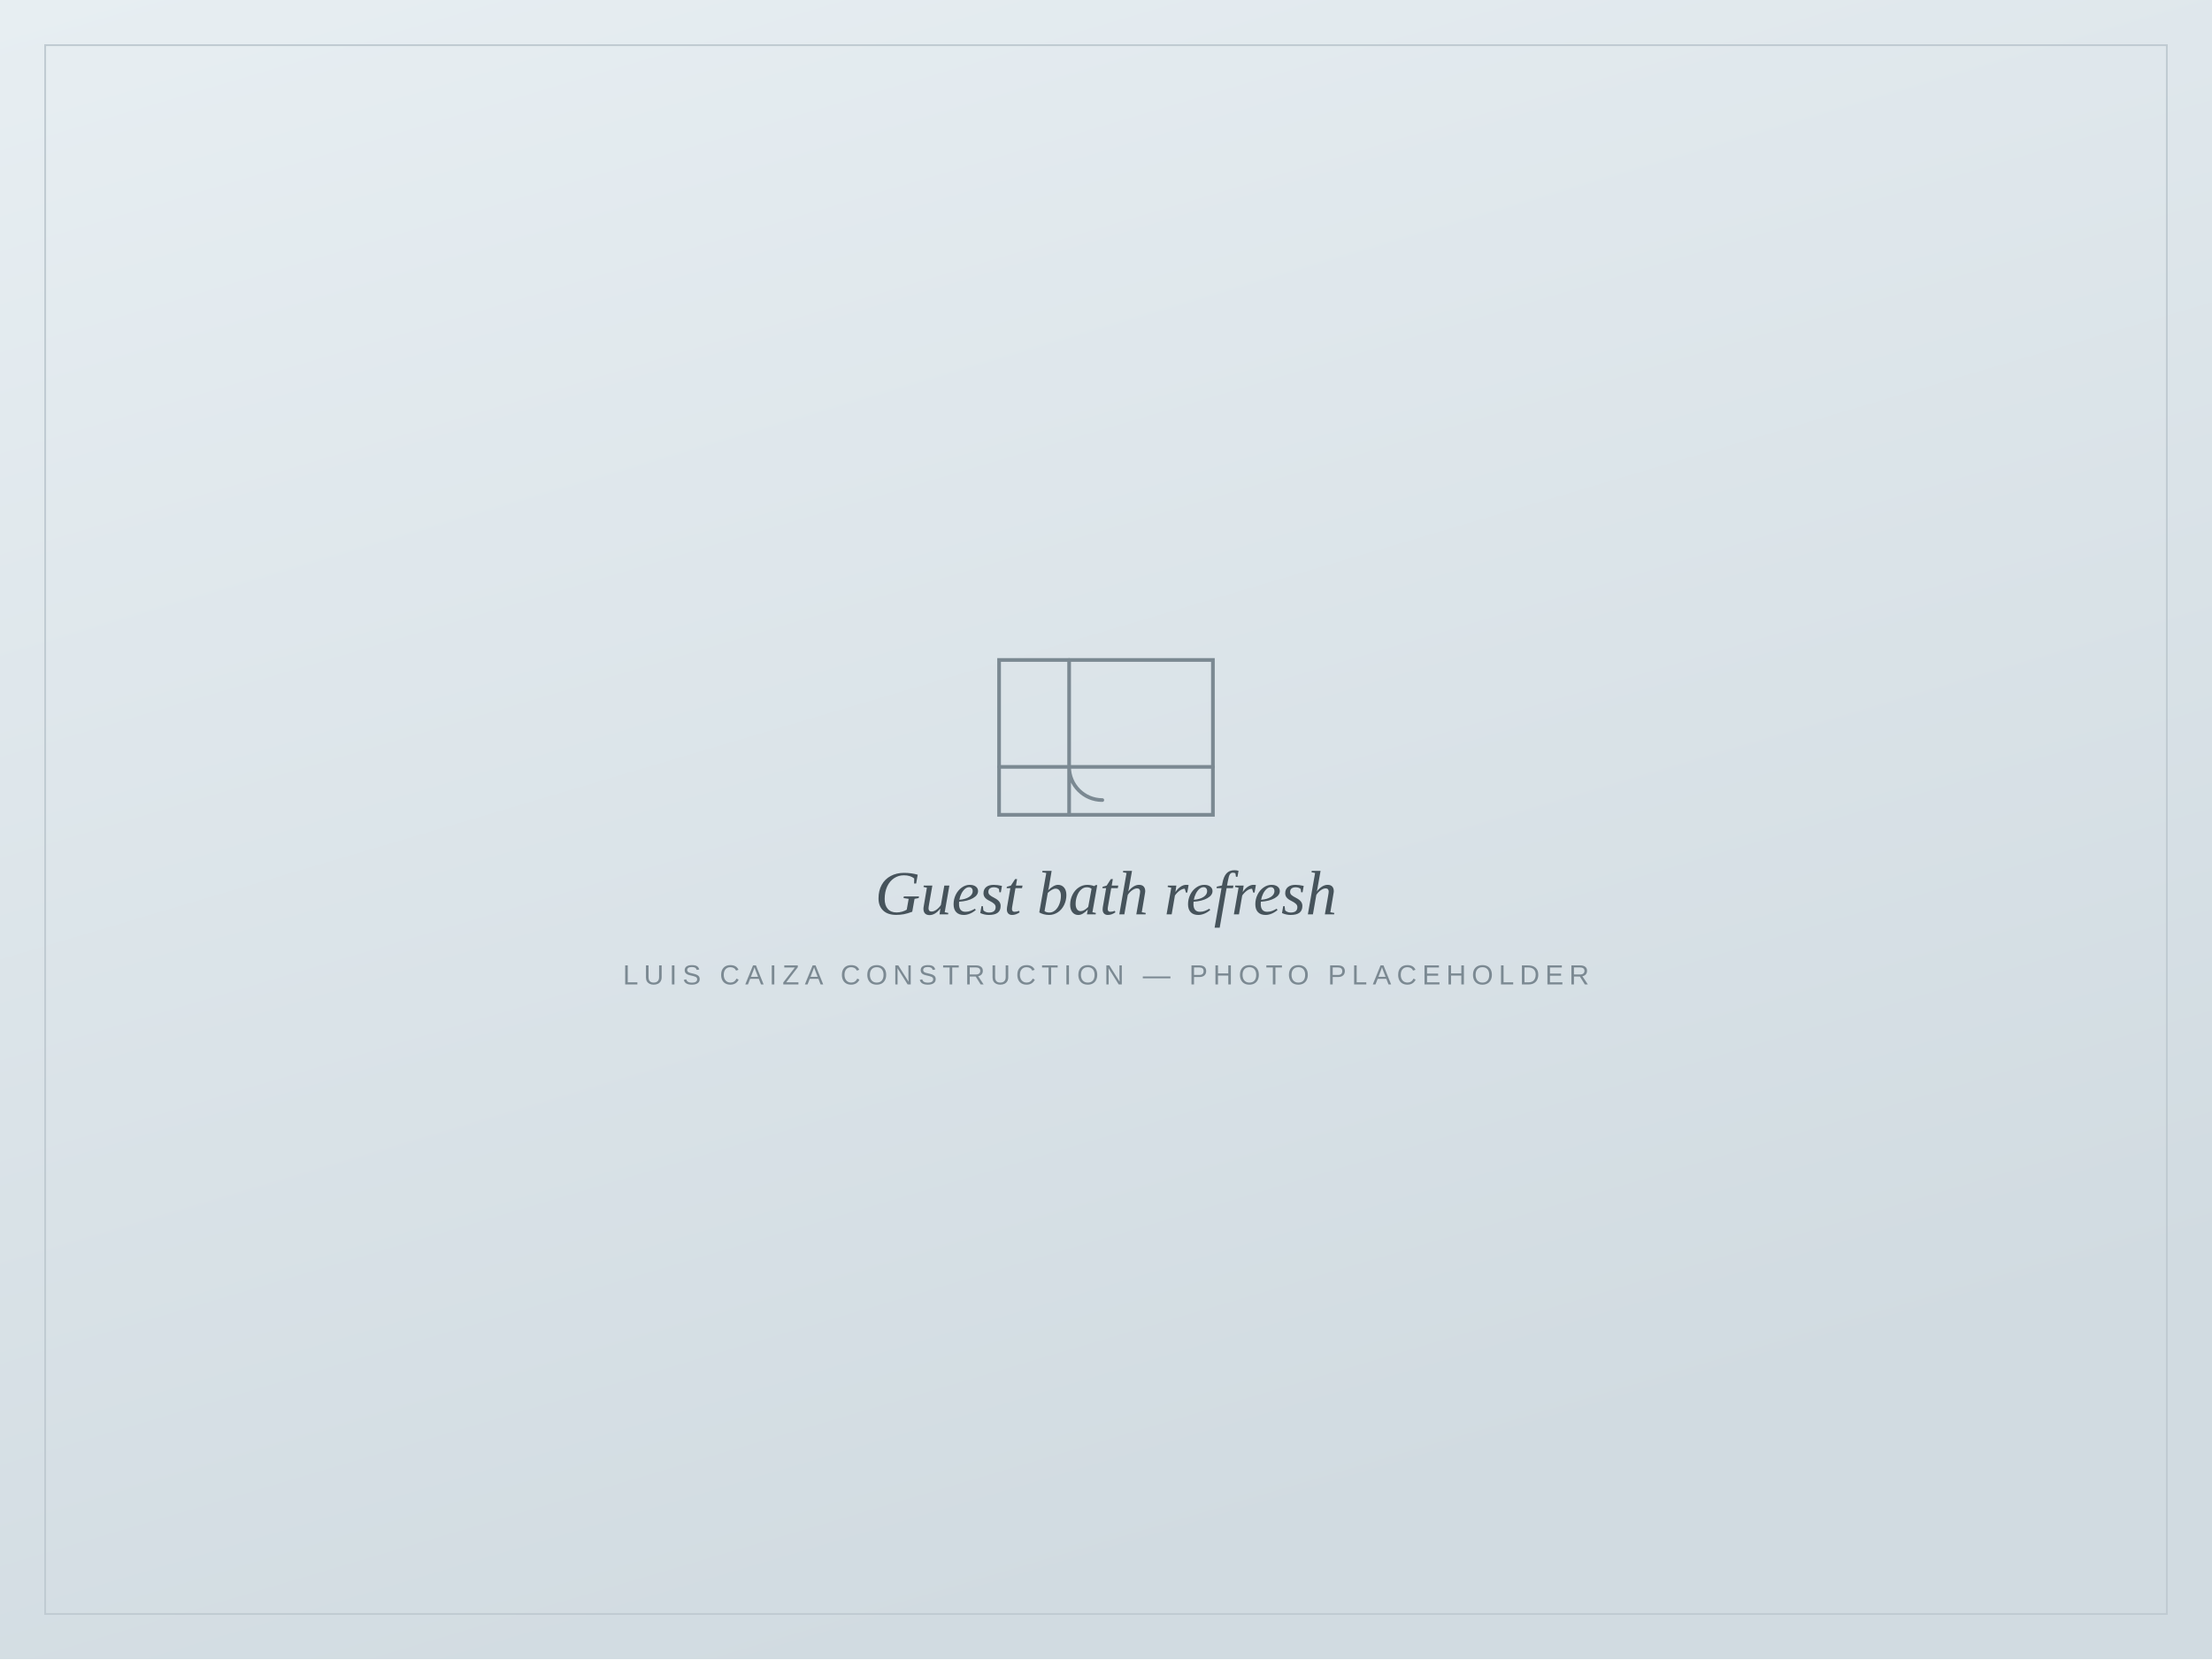
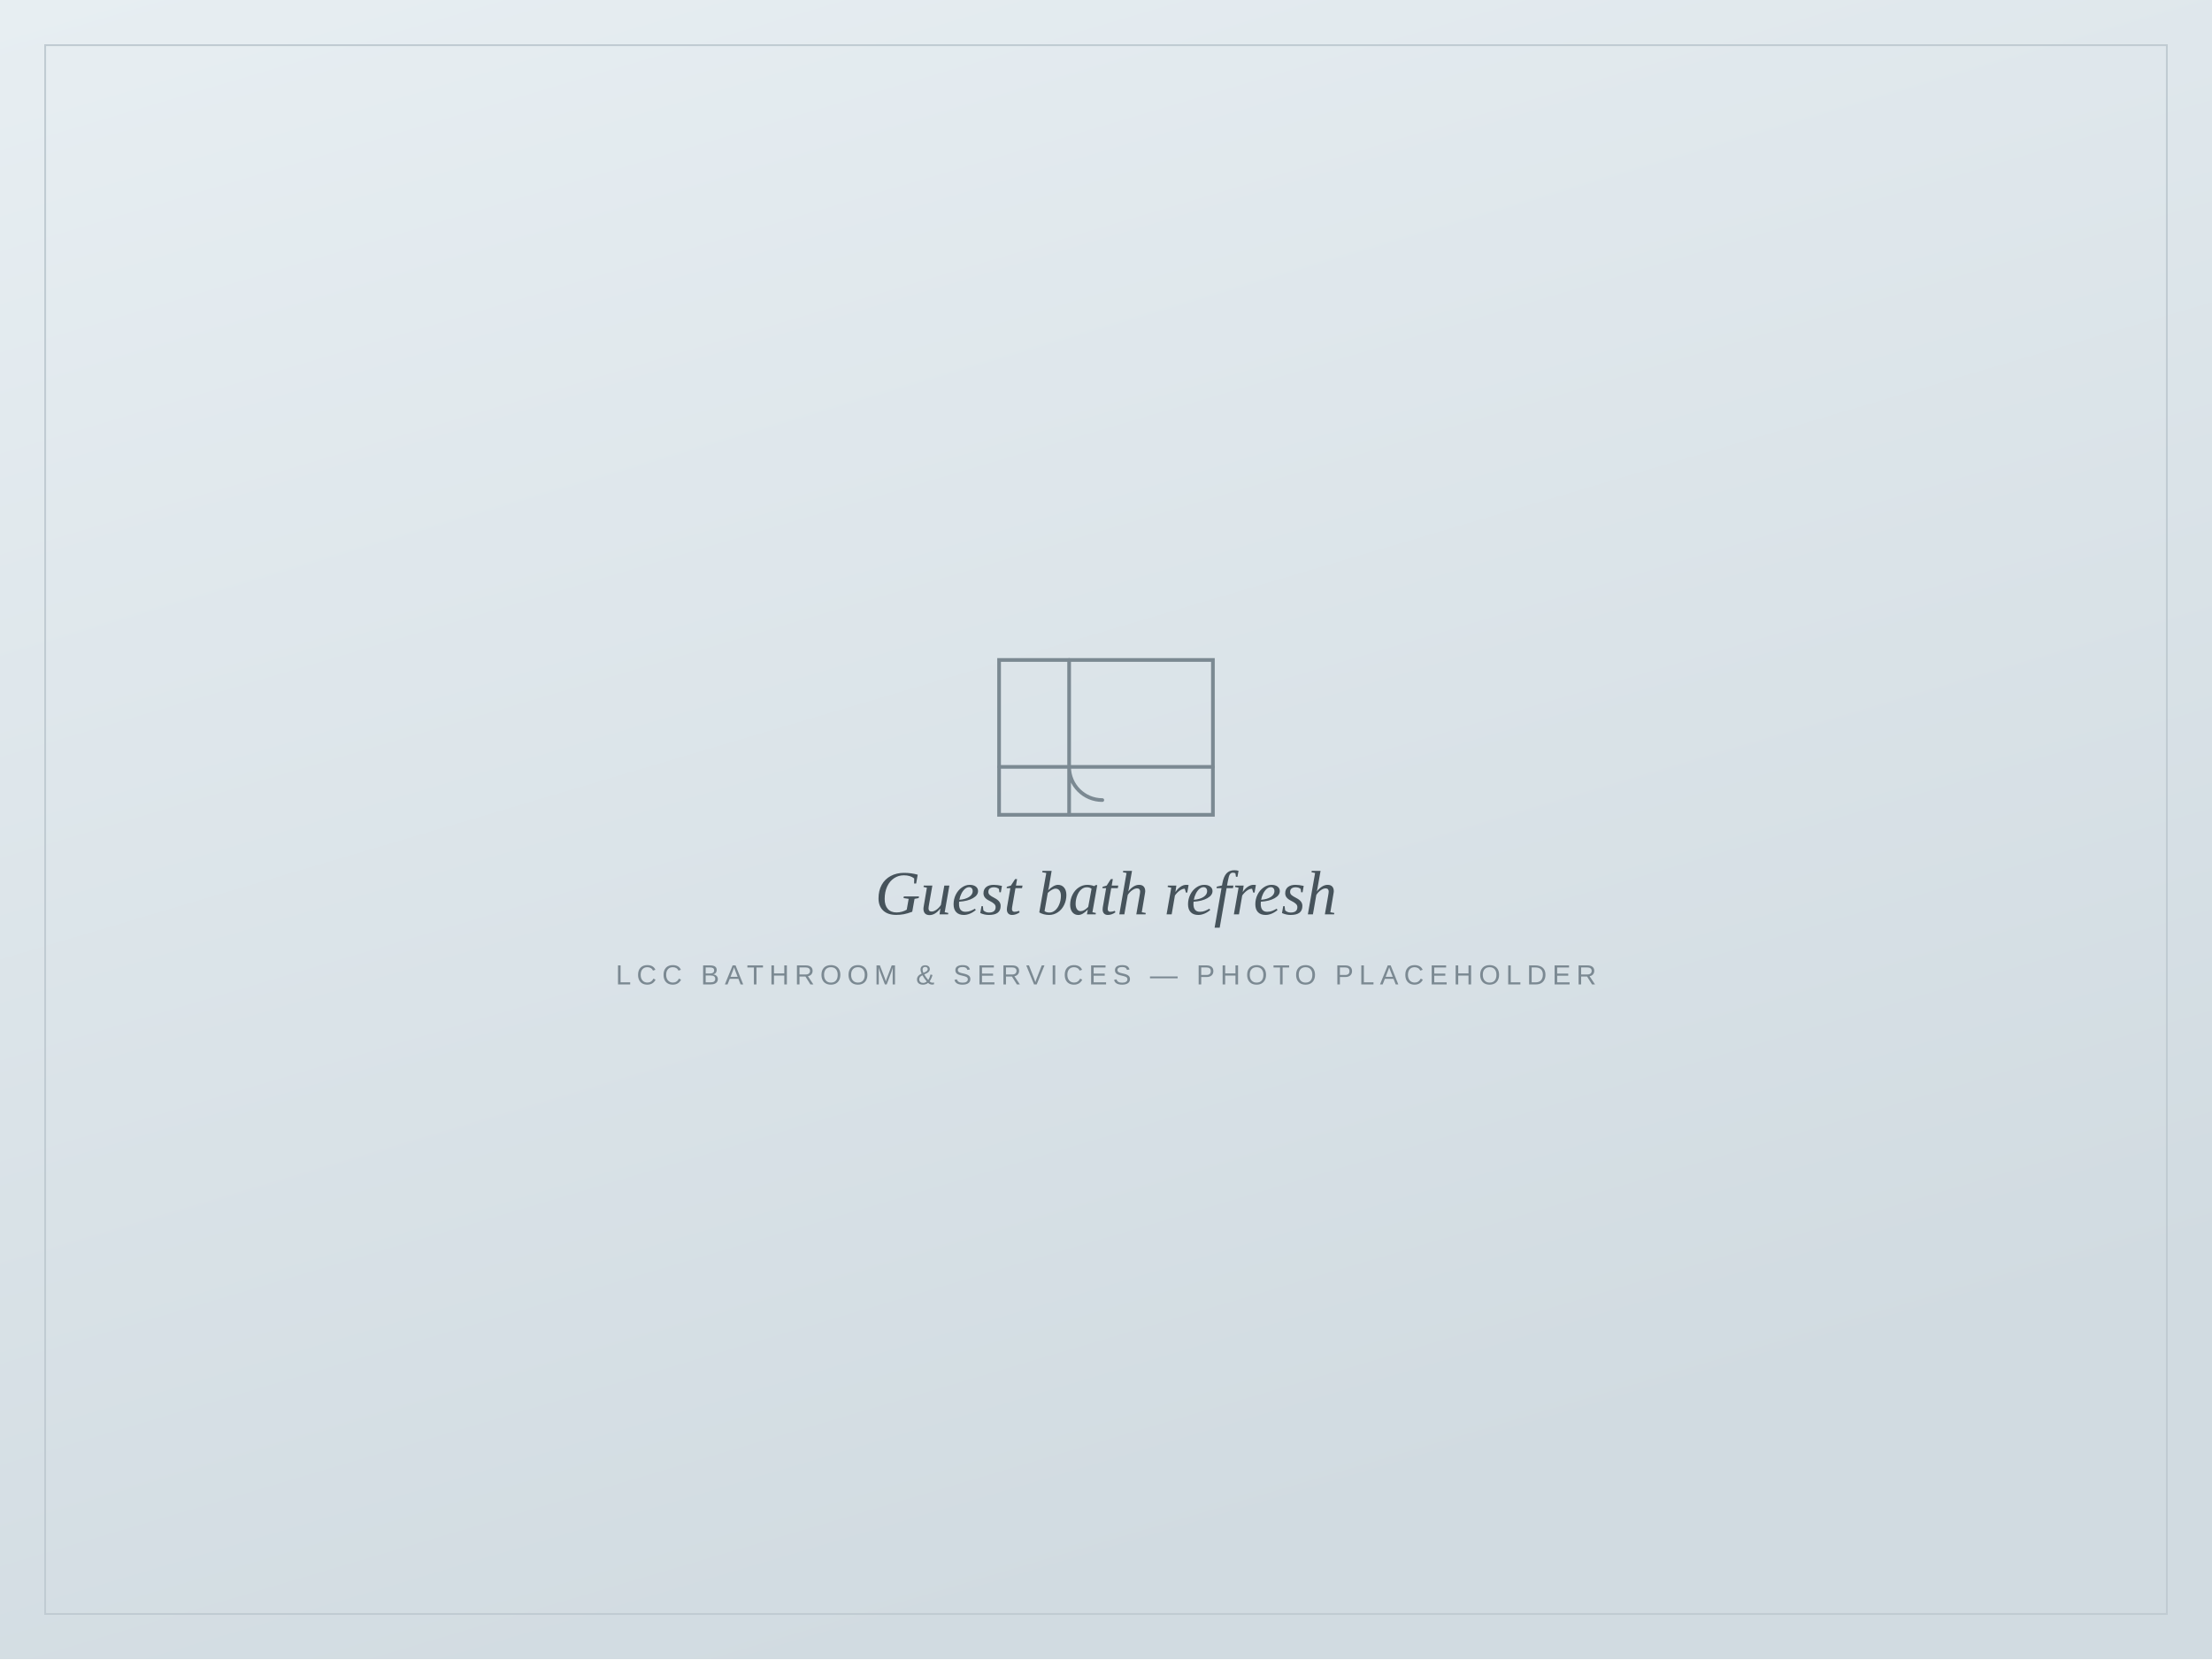
<svg xmlns="http://www.w3.org/2000/svg" width="1200" height="900" viewBox="0 0 1200 900" role="img" aria-label="Guest bath refresh — photo placeholder">
  <defs>
    <linearGradient id="p" x1="0" y1="0" x2="0.4" y2="1">
      <stop offset="0" stop-color="#e7eef2" />
      <stop offset="1" stop-color="#d1dbe1" />
    </linearGradient>
  </defs>
  <rect width="1200" height="900" fill="url(#p)" />
  <rect x="24.5" y="24.5" width="1151" height="851" fill="none" stroke="#c0cbd2" stroke-width="1" />
  <g stroke="#7b8992" stroke-width="2" fill="none" stroke-linecap="round">
    <rect x="542" y="358" width="116" height="84" />
    <path d="M542 416 h116" />
    <path d="M580 358 v84 M580 416 a18 18 0 0 0 18 18" />
  </g>
  <text x="600" y="496" text-anchor="middle" font-family="Georgia, 'Times New Roman', serif" font-style="italic" font-size="34" fill="#46535b">Guest bath refresh</text>
-   <text x="600" y="534" text-anchor="middle" font-family="Arial, Helvetica, sans-serif" font-size="15" letter-spacing="3" fill="#7b8992">LUIS CAIZA CONSTRUCTION — PHOTO PLACEHOLDER</text>
+   <text x="600" y="534" text-anchor="middle" font-family="Arial, Helvetica, sans-serif" font-size="15" letter-spacing="3" fill="#7b8992">LCC BATHROOM &amp; SERVICES — PHOTO PLACEHOLDER</text>
</svg>
